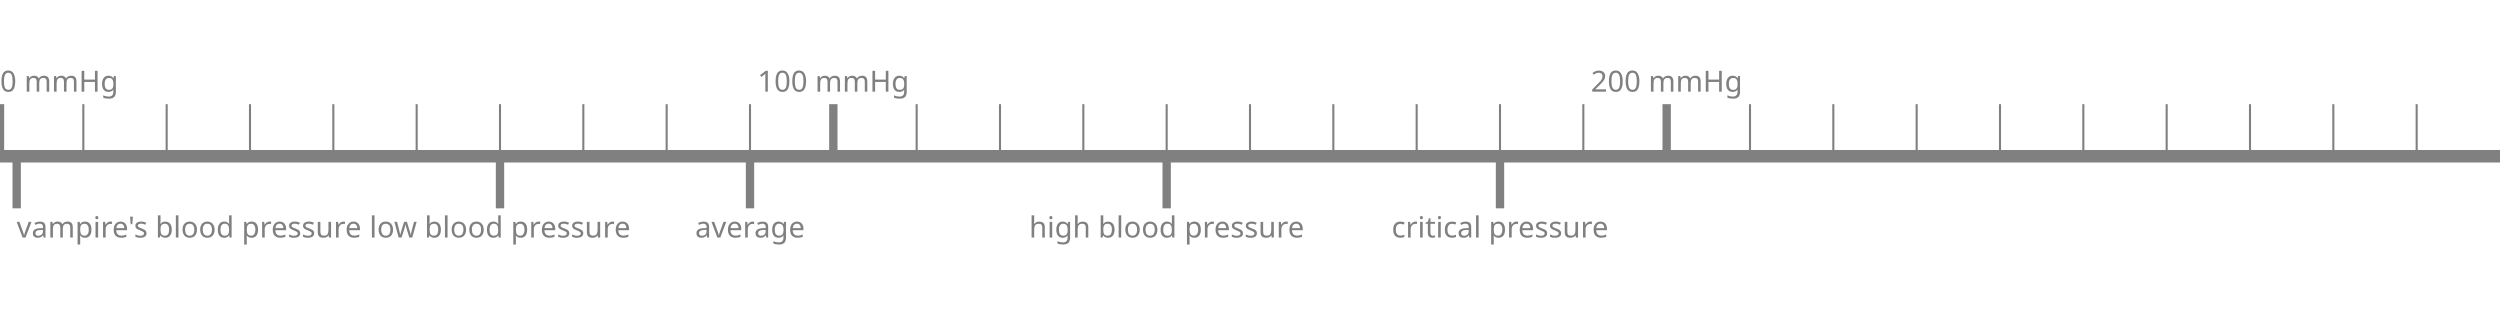
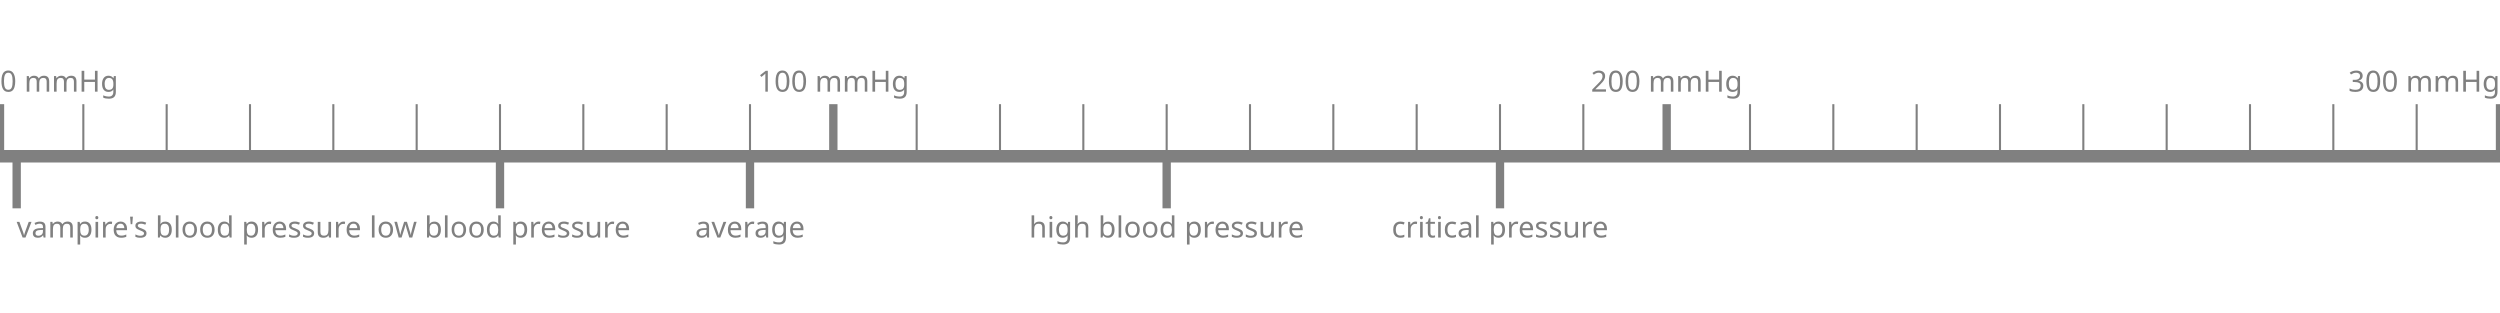
<svg xmlns="http://www.w3.org/2000/svg" width="600" height="75" id="svg2" version="1.1">
  <line stroke="grey" stroke-width="3" fill="None" x1="0" x2="600" y1="37.5" y2="37.5" />
  <line stroke="grey" stroke-width="2" fill="None" x1="280.0" x2="280.0" y1="37.5" y2="50.0" />
  <text x="280.0" y="57.0" font-family="sans-serif" font-size="7" text-anchor="middle" fill="grey">high blood pressure</text>
  <line stroke="grey" stroke-width="2" fill="None" x1="4.0" x2="4.0" y1="37.5" y2="50.0" />
  <text x="4.0" y="57.0" font-family="sans-serif" font-size="7" text-anchor="start" fill="grey">vampire's blood pressure</text>
  <line stroke="grey" stroke-width="2" fill="None" x1="360.0" x2="360.0" y1="37.5" y2="50.0" />
  <text x="360.0" y="57.0" font-family="sans-serif" font-size="7" text-anchor="middle" fill="grey">critical pressure</text>
  <line stroke="grey" stroke-width="2" fill="None" x1="120.0" x2="120.0" y1="37.5" y2="50.0" />
  <text x="120.0" y="57.0" font-family="sans-serif" font-size="7" text-anchor="middle" fill="grey">low blood pressure</text>
  <line stroke="grey" stroke-width="2" fill="None" x1="180.0" x2="180.0" y1="37.5" y2="50.0" />
  <text x="180.0" y="57.0" font-family="sans-serif" font-size="7" text-anchor="middle" fill="grey">average</text>
  <text x="0.0" y="22.0" font-family="sans-serif" font-size="7" text-anchor="start" fill="grey">0 mmHg</text>
  <line stroke="grey" stroke-width="2" fill="None" x1="0.0" x2="0.0" y1="37.5" y2="25.0" />
  <line stroke="grey" stroke-width="0.5" fill="None" x1="20.0" x2="20.0" y1="37.5" y2="25.0" />
  <line stroke="grey" stroke-width="0.5" fill="None" x1="40.0" x2="40.0" y1="37.5" y2="25.0" />
  <line stroke="grey" stroke-width="0.5" fill="None" x1="60.0" x2="60.0" y1="37.5" y2="25.0" />
  <line stroke="grey" stroke-width="0.5" fill="None" x1="80.0" x2="80.0" y1="37.5" y2="25.0" />
  <line stroke="grey" stroke-width="0.5" fill="None" x1="100.0" x2="100.0" y1="37.5" y2="25.0" />
  <line stroke="grey" stroke-width="0.5" fill="None" x1="120.0" x2="120.0" y1="37.5" y2="25.0" />
  <line stroke="grey" stroke-width="0.5" fill="None" x1="140.0" x2="140.0" y1="37.5" y2="25.0" />
  <line stroke="grey" stroke-width="0.5" fill="None" x1="160.0" x2="160.0" y1="37.5" y2="25.0" />
  <line stroke="grey" stroke-width="0.5" fill="None" x1="180.0" x2="180.0" y1="37.5" y2="25.0" />
  <text x="200.0" y="22.0" font-family="sans-serif" font-size="7" text-anchor="middle" fill="grey">100 mmHg</text>
  <line stroke="grey" stroke-width="2" fill="None" x1="200.0" x2="200.0" y1="37.5" y2="25.0" />
  <line stroke="grey" stroke-width="0.5" fill="None" x1="220.0" x2="220.0" y1="37.5" y2="25.0" />
  <line stroke="grey" stroke-width="0.5" fill="None" x1="240.0" x2="240.0" y1="37.5" y2="25.0" />
  <line stroke="grey" stroke-width="0.5" fill="None" x1="260.0" x2="260.0" y1="37.5" y2="25.0" />
  <line stroke="grey" stroke-width="0.5" fill="None" x1="280.0" x2="280.0" y1="37.5" y2="25.0" />
  <line stroke="grey" stroke-width="0.5" fill="None" x1="300.0" x2="300.0" y1="37.5" y2="25.0" />
  <line stroke="grey" stroke-width="0.5" fill="None" x1="320.0" x2="320.0" y1="37.5" y2="25.0" />
  <line stroke="grey" stroke-width="0.5" fill="None" x1="340.0" x2="340.0" y1="37.5" y2="25.0" />
  <line stroke="grey" stroke-width="0.5" fill="None" x1="360.0" x2="360.0" y1="37.5" y2="25.0" />
  <line stroke="grey" stroke-width="0.5" fill="None" x1="380.0" x2="380.0" y1="37.5" y2="25.0" />
  <text x="400.0" y="22.0" font-family="sans-serif" font-size="7" text-anchor="middle" fill="grey">200 mmHg</text>
  <line stroke="grey" stroke-width="2" fill="None" x1="400.0" x2="400.0" y1="37.5" y2="25.0" />
  <line stroke="grey" stroke-width="0.5" fill="None" x1="420.0" x2="420.0" y1="37.5" y2="25.0" />
  <line stroke="grey" stroke-width="0.5" fill="None" x1="440.0" x2="440.0" y1="37.5" y2="25.0" />
  <line stroke="grey" stroke-width="0.5" fill="None" x1="460.0" x2="460.0" y1="37.5" y2="25.0" />
  <line stroke="grey" stroke-width="0.5" fill="None" x1="480.0" x2="480.0" y1="37.5" y2="25.0" />
  <line stroke="grey" stroke-width="0.5" fill="None" x1="500.0" x2="500.0" y1="37.5" y2="25.0" />
  <line stroke="grey" stroke-width="0.5" fill="None" x1="520.0" x2="520.0" y1="37.5" y2="25.0" />
  <line stroke="grey" stroke-width="0.5" fill="None" x1="540.0" x2="540.0" y1="37.5" y2="25.0" />
  <line stroke="grey" stroke-width="0.5" fill="None" x1="560.0" x2="560.0" y1="37.5" y2="25.0" />
  <line stroke="grey" stroke-width="0.5" fill="None" x1="580.0" x2="580.0" y1="37.5" y2="25.0" />
+   <text x="600.0" y="22.0" font-family="sans-serif" font-size="7" text-anchor="end" fill="grey">300 mmHg</text>
+   <line stroke="grey" stroke-width="2" fill="None" x1="600.0" x2="600.0" y1="37.5" y2="25.0" />
</svg>
